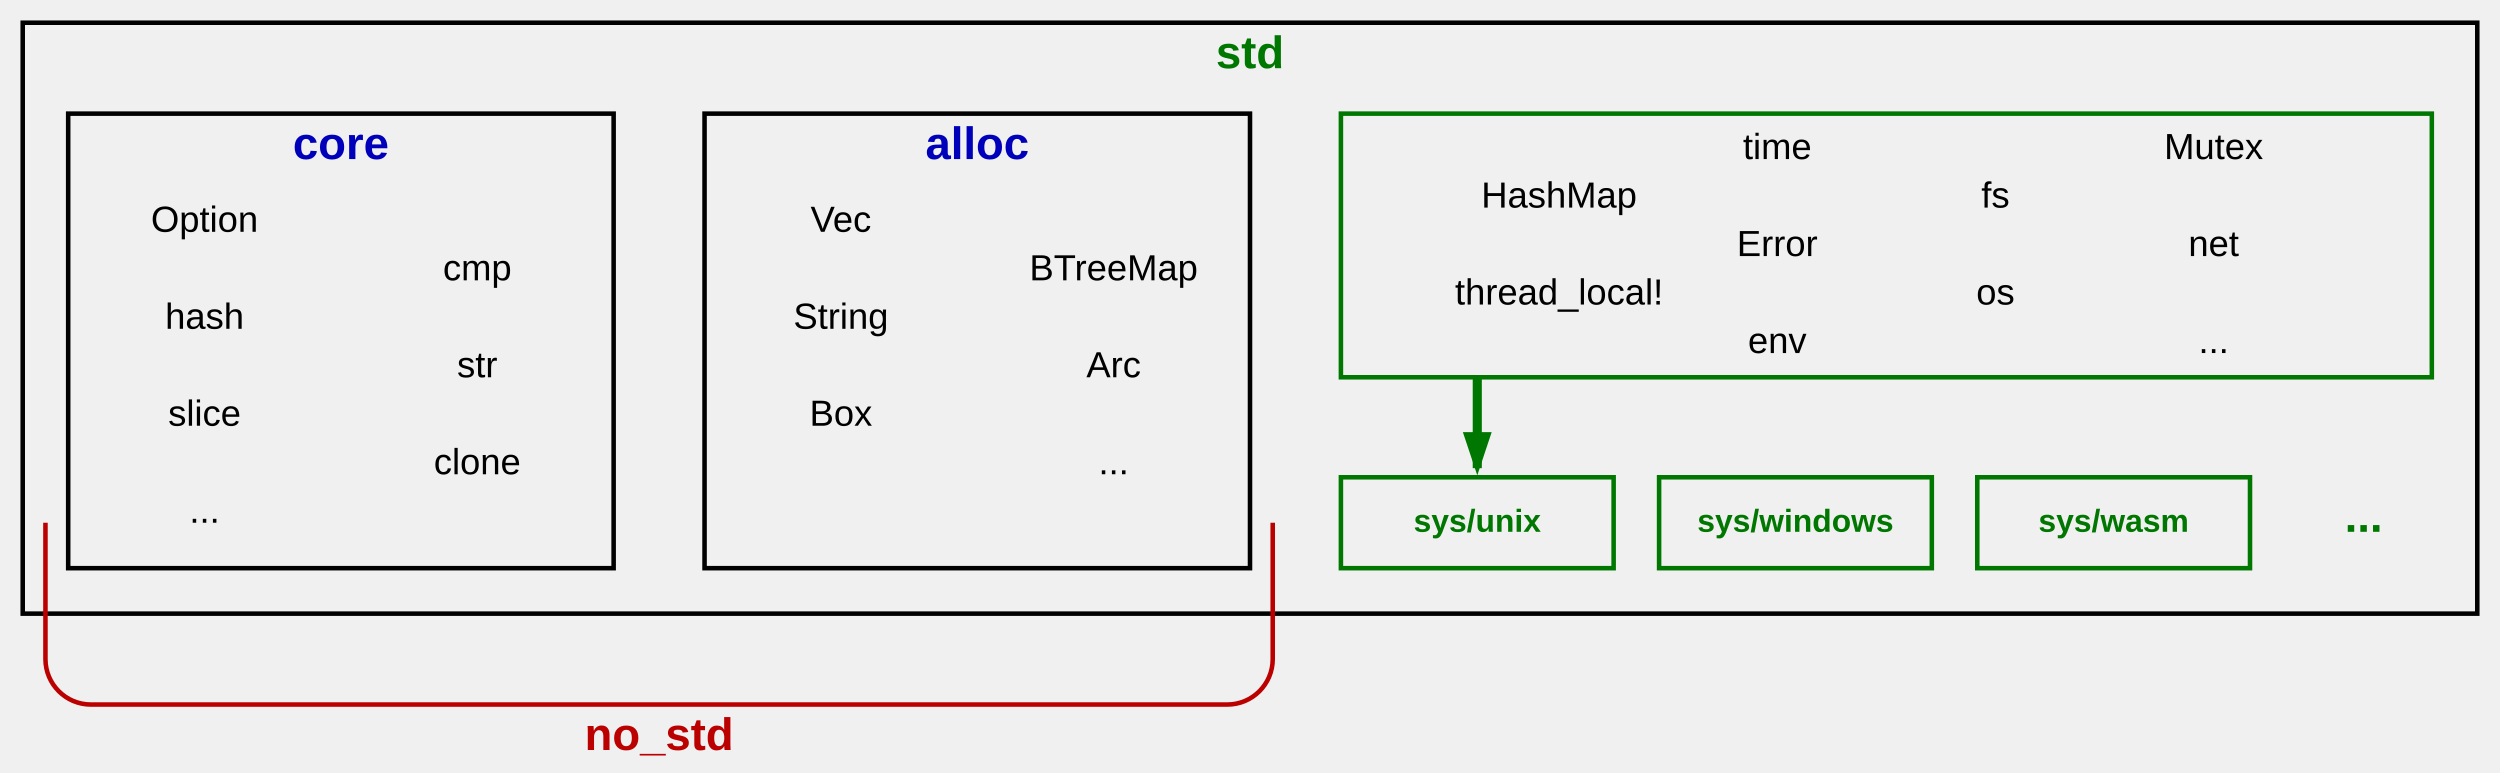
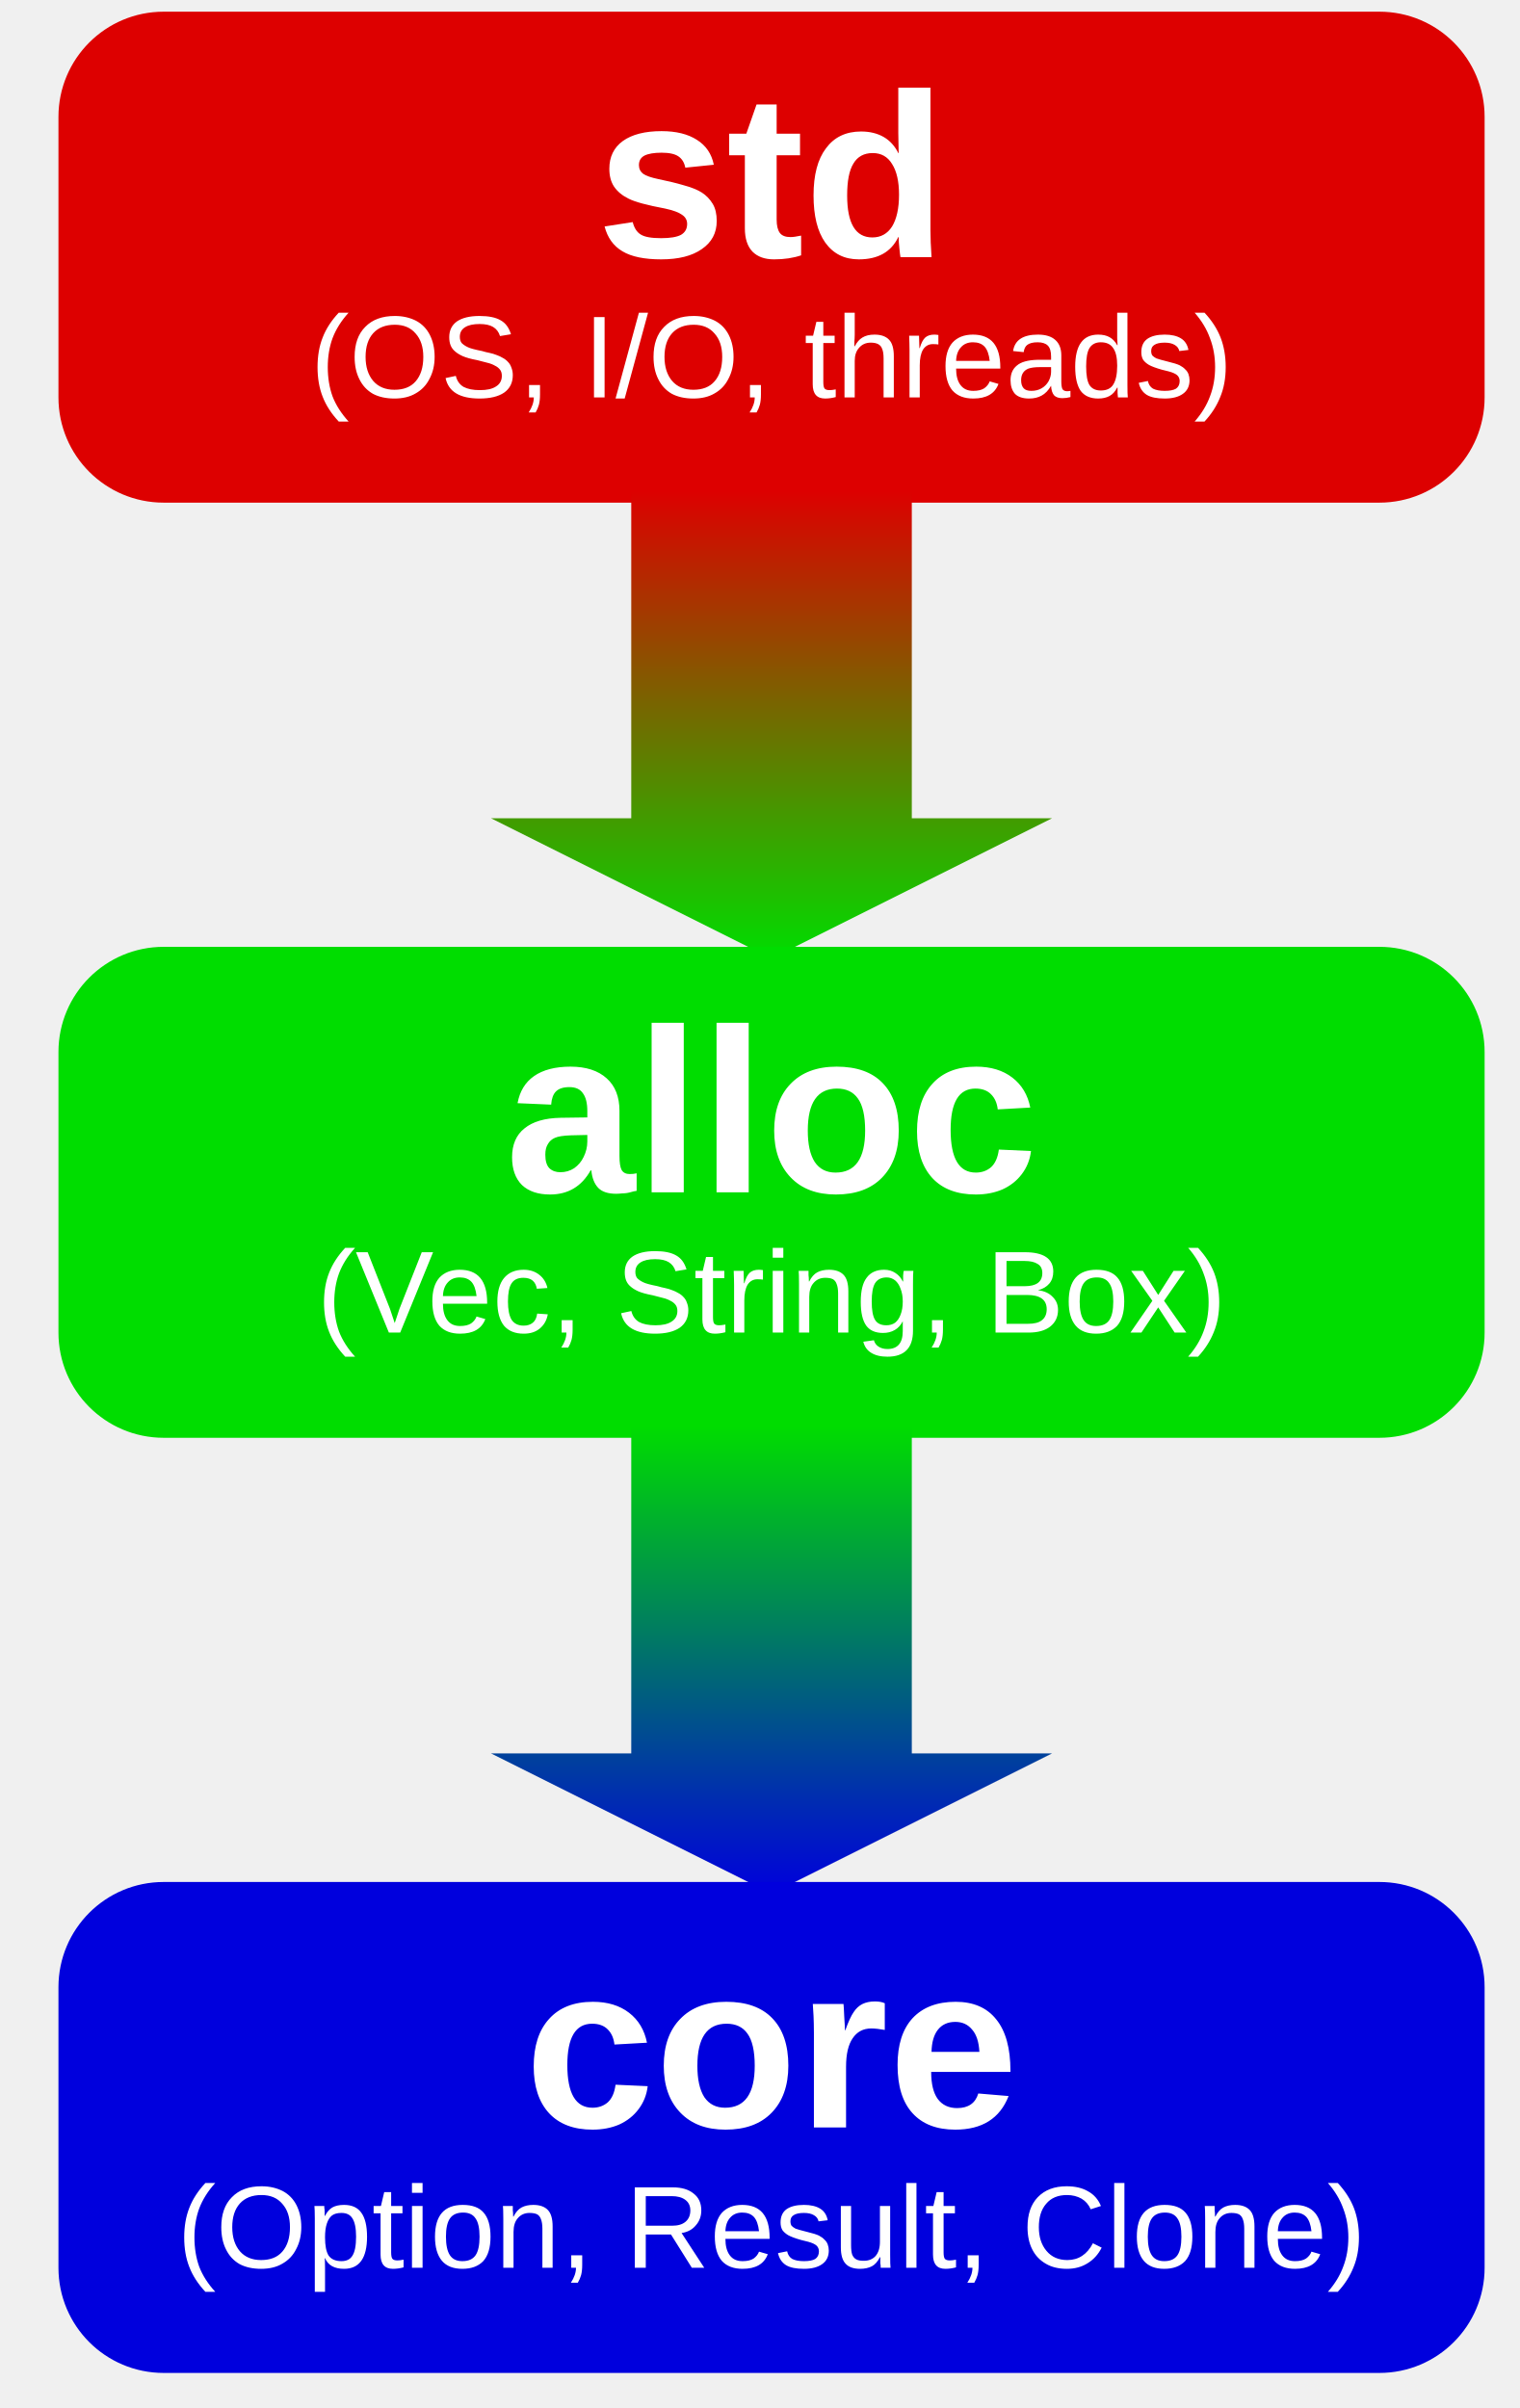
- <svg xmlns="http://www.w3.org/2000/svg" baseProfile="full" version="1.1" height="170" width="550">
-   <rect fill="none" stroke="#000000" stroke-width="1" height="130" width="540" x="5" y="5" />
-   <text xml:space="preserve" fill="#007700" stroke="none" text-align="left" font-size="10px" font-family="arial" font-weight="bold" text-anchor="middle" x="275.0" y="15">std</text>
-   <rect fill="none" stroke="#000000" stroke-width="1" height="100" width="120" x="15" y="25" />
-   <text xml:space="preserve" fill="#0000bb" stroke="none" text-align="left" font-size="10px" font-family="arial" font-weight="bold" text-anchor="middle" x="75.0" y="35">core</text>
-   <text xml:space="preserve" fill="#000000" stroke="none" text-align="left" font-size="8px" font-family="arial" font-weight="normal" text-anchor="middle" x="45.0" y="51">Option</text>
-   <text xml:space="preserve" fill="#000000" stroke="none" text-align="left" font-size="8px" font-family="arial" font-weight="normal" text-anchor="middle" x="105.0" y="61.667">cmp</text>
-   <text xml:space="preserve" fill="#000000" stroke="none" text-align="left" font-size="8px" font-family="arial" font-weight="normal" text-anchor="middle" x="45.0" y="72.333">hash</text>
-   <text xml:space="preserve" fill="#000000" stroke="none" text-align="left" font-size="8px" font-family="arial" font-weight="normal" text-anchor="middle" x="105.0" y="83.0">str</text>
-   <text xml:space="preserve" fill="#000000" stroke="none" text-align="left" font-size="8px" font-family="arial" font-weight="normal" text-anchor="middle" x="45.0" y="93.667">slice</text>
-   <text xml:space="preserve" fill="#000000" stroke="none" text-align="left" font-size="8px" font-family="arial" font-weight="normal" text-anchor="middle" x="105.0" y="104.333">clone</text>
-   <text xml:space="preserve" fill="#000000" stroke="none" text-align="left" font-size="8px" font-family="arial" font-weight="normal" text-anchor="middle" x="45.0" y="115">...</text>
-   <rect fill="none" stroke="#000000" stroke-width="1" height="100" width="120" x="155" y="25" />
-   <text xml:space="preserve" fill="#0000bb" stroke="none" text-align="left" font-size="10px" font-family="arial" font-weight="bold" text-anchor="middle" x="215.0" y="35">alloc</text>
-   <text xml:space="preserve" fill="#000000" stroke="none" text-align="left" font-size="8px" font-family="arial" font-weight="normal" text-anchor="middle" x="185.0" y="51">Vec</text>
-   <text xml:space="preserve" fill="#000000" stroke="none" text-align="left" font-size="8px" font-family="arial" font-weight="normal" text-anchor="middle" x="245.0" y="61.667">BTreeMap</text>
-   <text xml:space="preserve" fill="#000000" stroke="none" text-align="left" font-size="8px" font-family="arial" font-weight="normal" text-anchor="middle" x="185.0" y="72.333">String</text>
-   <text xml:space="preserve" fill="#000000" stroke="none" text-align="left" font-size="8px" font-family="arial" font-weight="normal" text-anchor="middle" x="245.0" y="83.0">Arc</text>
-   <text xml:space="preserve" fill="#000000" stroke="none" text-align="left" font-size="8px" font-family="arial" font-weight="normal" text-anchor="middle" x="185.0" y="93.667">Box</text>
-   <text xml:space="preserve" fill="#000000" stroke="none" text-align="left" font-size="8px" font-family="arial" font-weight="normal" text-anchor="middle" x="245.0" y="104.333">...</text>
-   <rect fill="none" stroke="#007700" stroke-width="1" height="58" width="240" x="295" y="25" />
-   <text xml:space="preserve" fill="#000000" stroke="none" text-align="left" font-size="8px" font-family="arial" font-weight="normal" text-anchor="middle" x="391.0" y="35">time</text>
-   <text xml:space="preserve" fill="#000000" stroke="none" text-align="left" font-size="8px" font-family="arial" font-weight="normal" text-anchor="middle" x="487.0" y="35">Mutex</text>
-   <text xml:space="preserve" fill="#000000" stroke="none" text-align="left" font-size="8px" font-family="arial" font-weight="normal" text-anchor="middle" x="343.0" y="45.667">HashMap</text>
-   <text xml:space="preserve" fill="#000000" stroke="none" text-align="left" font-size="8px" font-family="arial" font-weight="normal" text-anchor="middle" x="439.0" y="45.667">fs</text>
-   <text xml:space="preserve" fill="#000000" stroke="none" text-align="left" font-size="8px" font-family="arial" font-weight="normal" text-anchor="middle" x="391.0" y="56.333">Error</text>
-   <text xml:space="preserve" fill="#000000" stroke="none" text-align="left" font-size="8px" font-family="arial" font-weight="normal" text-anchor="middle" x="487.0" y="56.333">net</text>
-   <text xml:space="preserve" fill="#000000" stroke="none" text-align="left" font-size="8px" font-family="arial" font-weight="normal" text-anchor="middle" x="343.0" y="67.0">thread_local!</text>
-   <text xml:space="preserve" fill="#000000" stroke="none" text-align="left" font-size="8px" font-family="arial" font-weight="normal" text-anchor="middle" x="439.0" y="67.0">os</text>
-   <text xml:space="preserve" fill="#000000" stroke="none" text-align="left" font-size="8px" font-family="arial" font-weight="normal" text-anchor="middle" x="391.0" y="77.667">env</text>
-   <text xml:space="preserve" fill="#000000" stroke="none" text-align="left" font-size="8px" font-family="arial" font-weight="normal" text-anchor="middle" x="487.0" y="77.667">...</text>
-   <rect fill="none" stroke="#007700" stroke-width="1" height="20" width="60" x="295" y="105" />
-   <text xml:space="preserve" fill="#007700" stroke="none" text-align="left" font-size="7px" font-family="arial" font-weight="bold" text-anchor="middle" x="325.0" y="117.0">sys/unix</text>
-   <line fill="none" stroke="#007700" stroke-width="2" x1="325" y1="103" x2="325" y2="83" />
-   <polygon fill="#007700" stroke="#007700" stroke-width="1" transform="rotate(225, 325, 103)" points="325,103 328.5,110 332,106.5 " />
-   <rect fill="none" stroke="#007700" stroke-width="1" height="20" width="60" x="365" y="105" />
-   <text xml:space="preserve" fill="#007700" stroke="none" text-align="left" font-size="7px" font-family="arial" font-weight="bold" text-anchor="middle" x="395.0" y="117.0">sys/windows</text>
-   <rect fill="none" stroke="#007700" stroke-width="1" height="20" width="60" x="435" y="105" />
-   <text xml:space="preserve" fill="#007700" stroke="none" text-align="left" font-size="7px" font-family="arial" font-weight="bold" text-anchor="middle" x="465.0" y="117.0">sys/wasm</text>
-   <text xml:space="preserve" fill="#007700" stroke="none" text-align="left" font-size="10px" font-family="arial" font-weight="bold" text-anchor="middle" x="520" y="117.0">...</text>
-   <path d="M 10 115 L 10 145 A 10 10 0 0 0 20 155 L 270 155 A 10 10 0 0 0 280 145 L 280 115" fill="none" stroke="#bb0000" stroke-width="1" />
-   <text xml:space="preserve" fill="#bb0000" stroke="none" text-align="left" font-size="10px" font-family="arial" font-weight="bold" text-anchor="middle" x="145.0" y="165">no_std</text>
+ <svg xmlns="http://www.w3.org/2000/svg" baseProfile="full" version="1.1" height="103" width="65">
+   <defs>
+     <linearGradient id="O2B" x1="0%" x2="0%" y1="0%" y2="100%" gradientUnits="objectBoundingBox">
+       <stop offset="0%" stop-color="#dd0000" />
+       <stop offset="100%" stop-color="#00dd00" />
+     </linearGradient>
+     <linearGradient id="B2G" x1="0%" x2="0%" y1="0%" y2="100%" gradientUnits="objectBoundingBox">
+       <stop offset="0%" stop-color="#00dd00" />
+       <stop offset="100%" stop-color="#0000dd" />
+     </linearGradient>
+   </defs>
+   <rect fill="#dd0000" stroke="#dd0000" stroke-width="1" rx="4.0" ry="4.0" height="20" width="60" x="3" y="1" />
+   <text xml:space="preserve" fill="#ffffff" stroke="none" text-align="left" font-size="10px" font-family="arial" font-weight="bold" text-anchor="middle" x="33.0" y="11.0">std</text>
+   <text xml:space="preserve" fill="#ffffff" stroke="none" text-align="left" font-size="5px" font-family="arial" font-weight="normal" text-anchor="middle" x="33.0" y="17.0">(OS, I/O, threads)</text>
+   <polygon fill="url(#O2B)" stroke="none" points="27.0,21 39.0,21 39.0,35.0 45.0,35.0 33.0,41 21.0,35.0 27.0,35.0 27.0,21 " />
+   <rect fill="#00dd00" stroke="#00dd00" stroke-width="1" rx="4.0" ry="4.0" height="20" width="60" x="3" y="41" />
+   <text xml:space="preserve" fill="#ffffff" stroke="none" text-align="left" font-size="10px" font-family="arial" font-weight="bold" text-anchor="middle" x="33.0" y="51.0">alloc</text>
+   <text xml:space="preserve" fill="#ffffff" stroke="none" text-align="left" font-size="5px" font-family="arial" font-weight="normal" text-anchor="middle" x="33.0" y="57.0">(Vec, String, Box)</text>
+   <polygon fill="url(#B2G)" stroke="none" points="27.0,61 39.0,61 39.0,75.0 45.0,75.0 33.0,81 21.0,75.0 27.0,75.0 27.0,61 " />
+   <rect fill="#0000dd" stroke="#0000dd" stroke-width="1" rx="4.0" ry="4.0" height="20" width="60" x="3" y="81" />
+   <text xml:space="preserve" fill="#ffffff" stroke="none" text-align="left" font-size="10px" font-family="arial" font-weight="bold" text-anchor="middle" x="33.0" y="91.0">core</text>
+   <text xml:space="preserve" fill="#ffffff" stroke="none" text-align="left" font-size="5px" font-family="arial" font-weight="normal" text-anchor="middle" x="33.0" y="97.0">(Option, Result, Clone)</text>
</svg>
